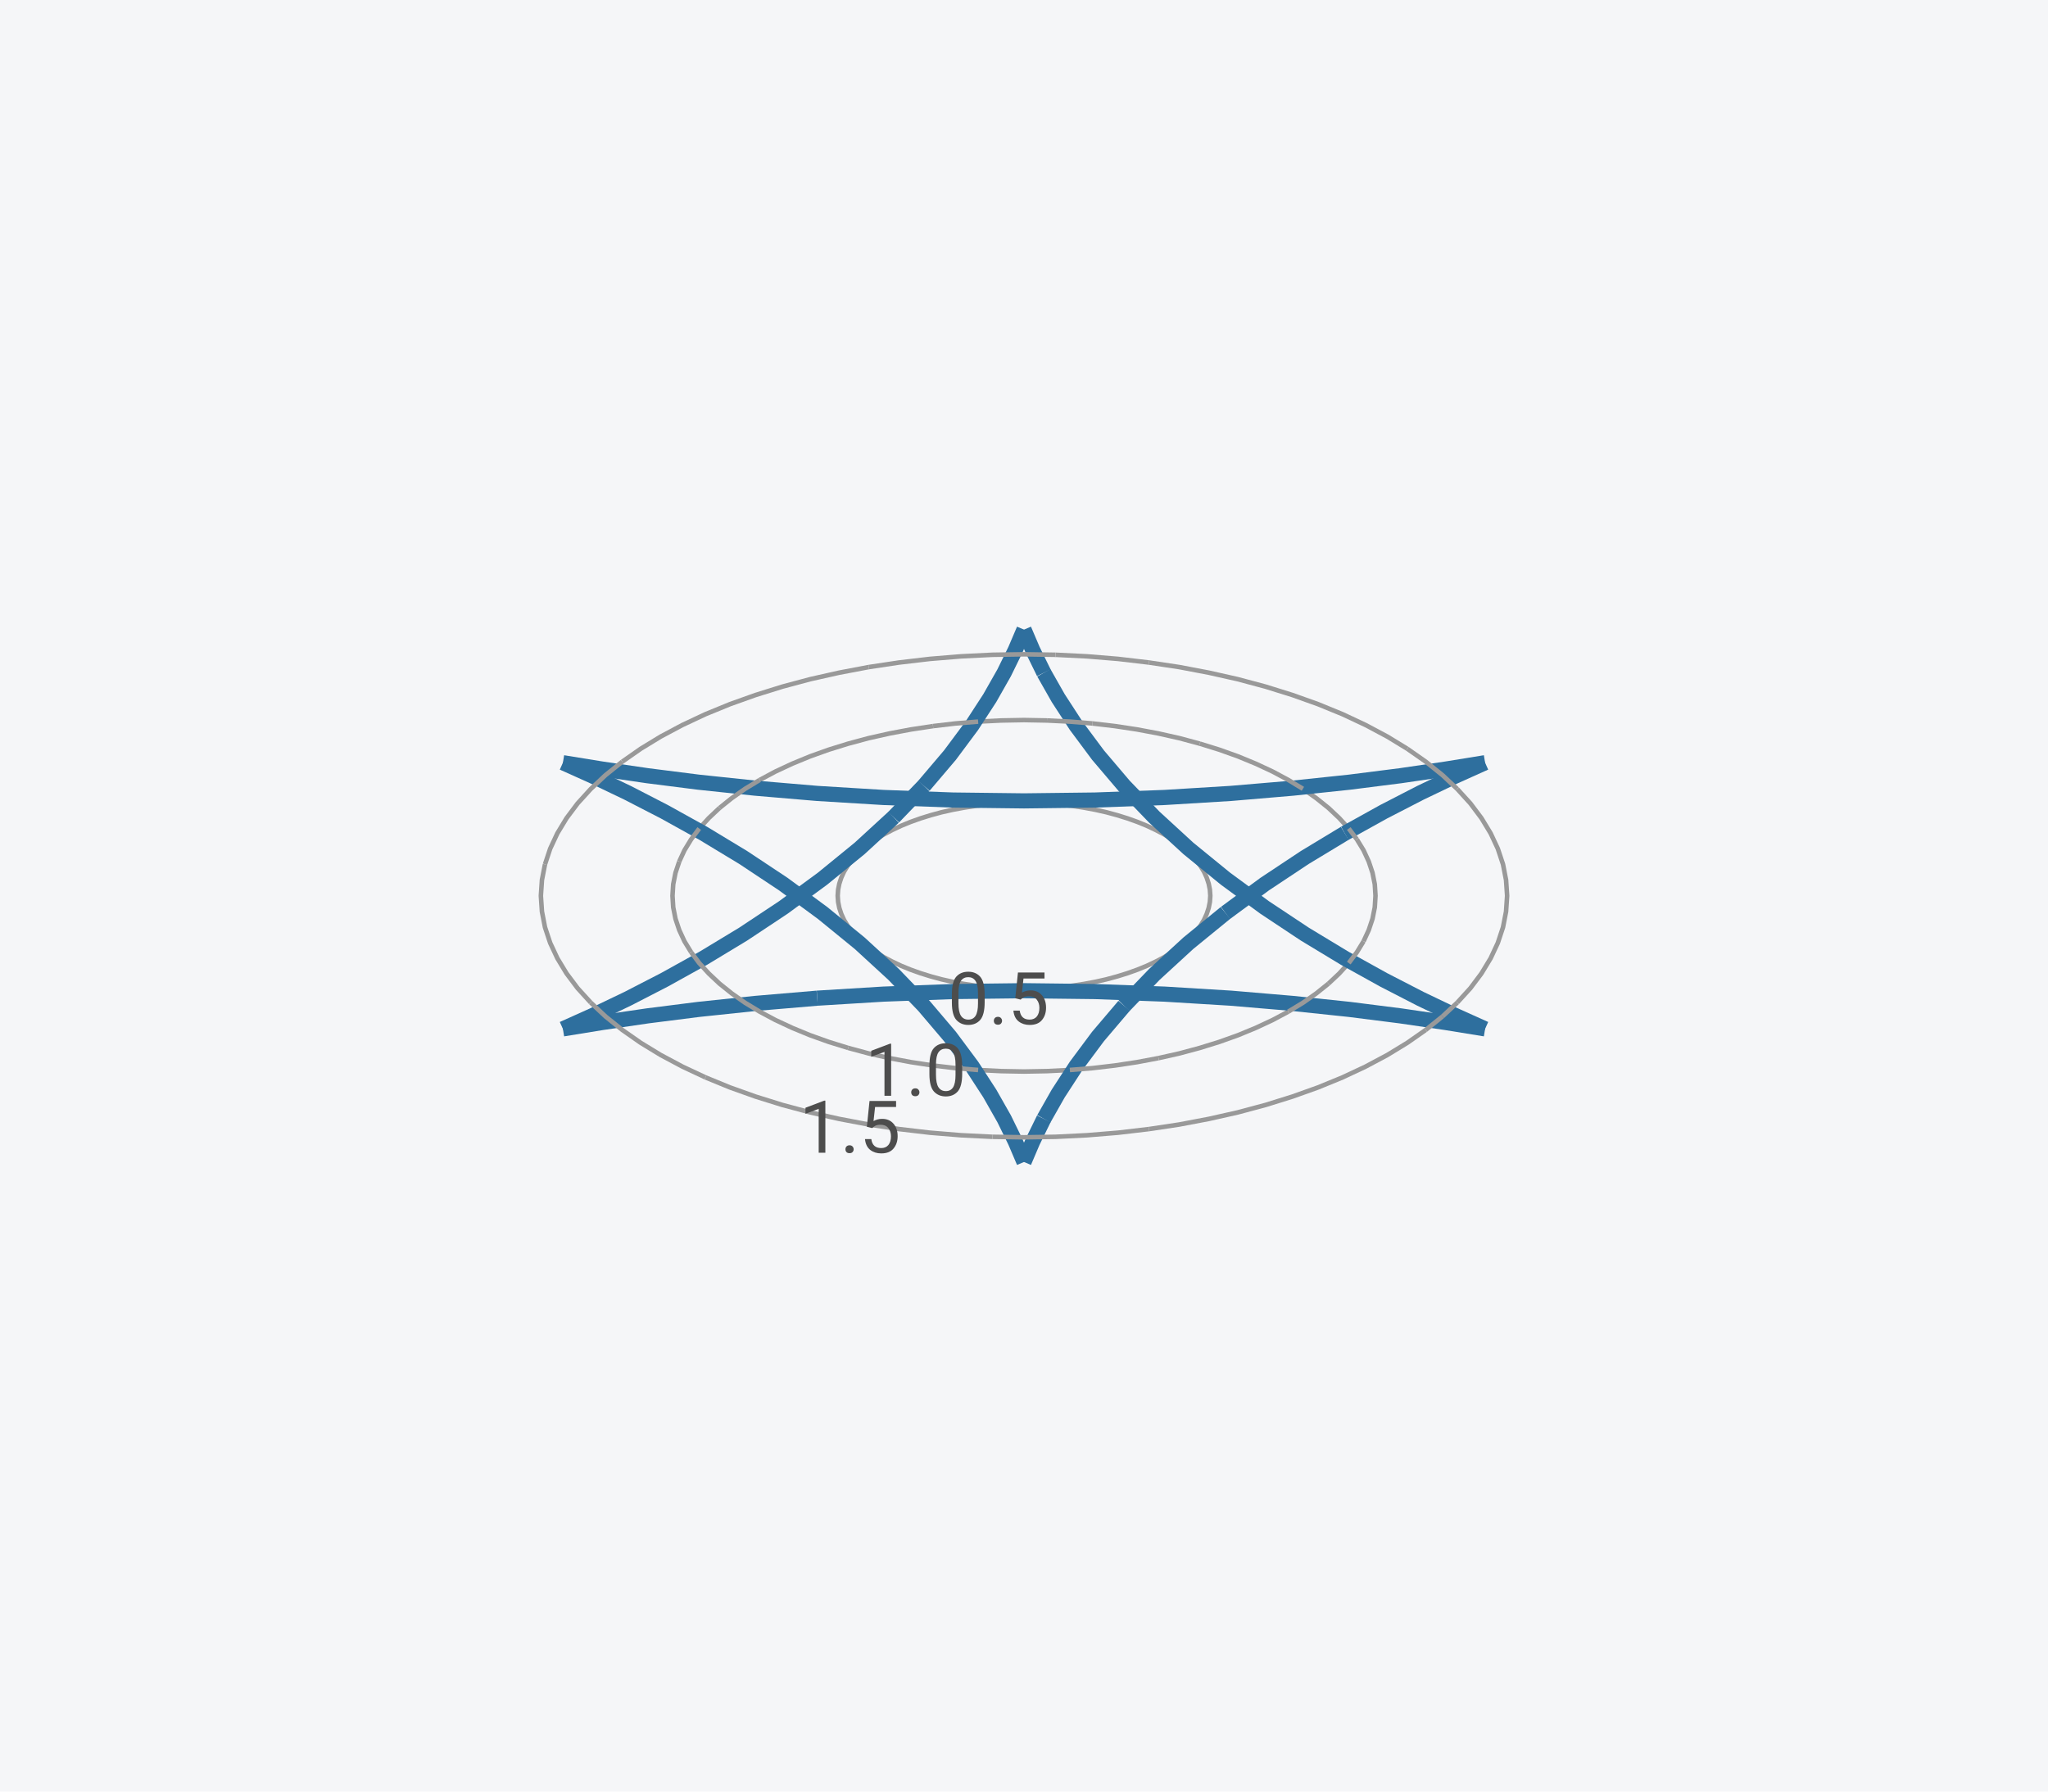
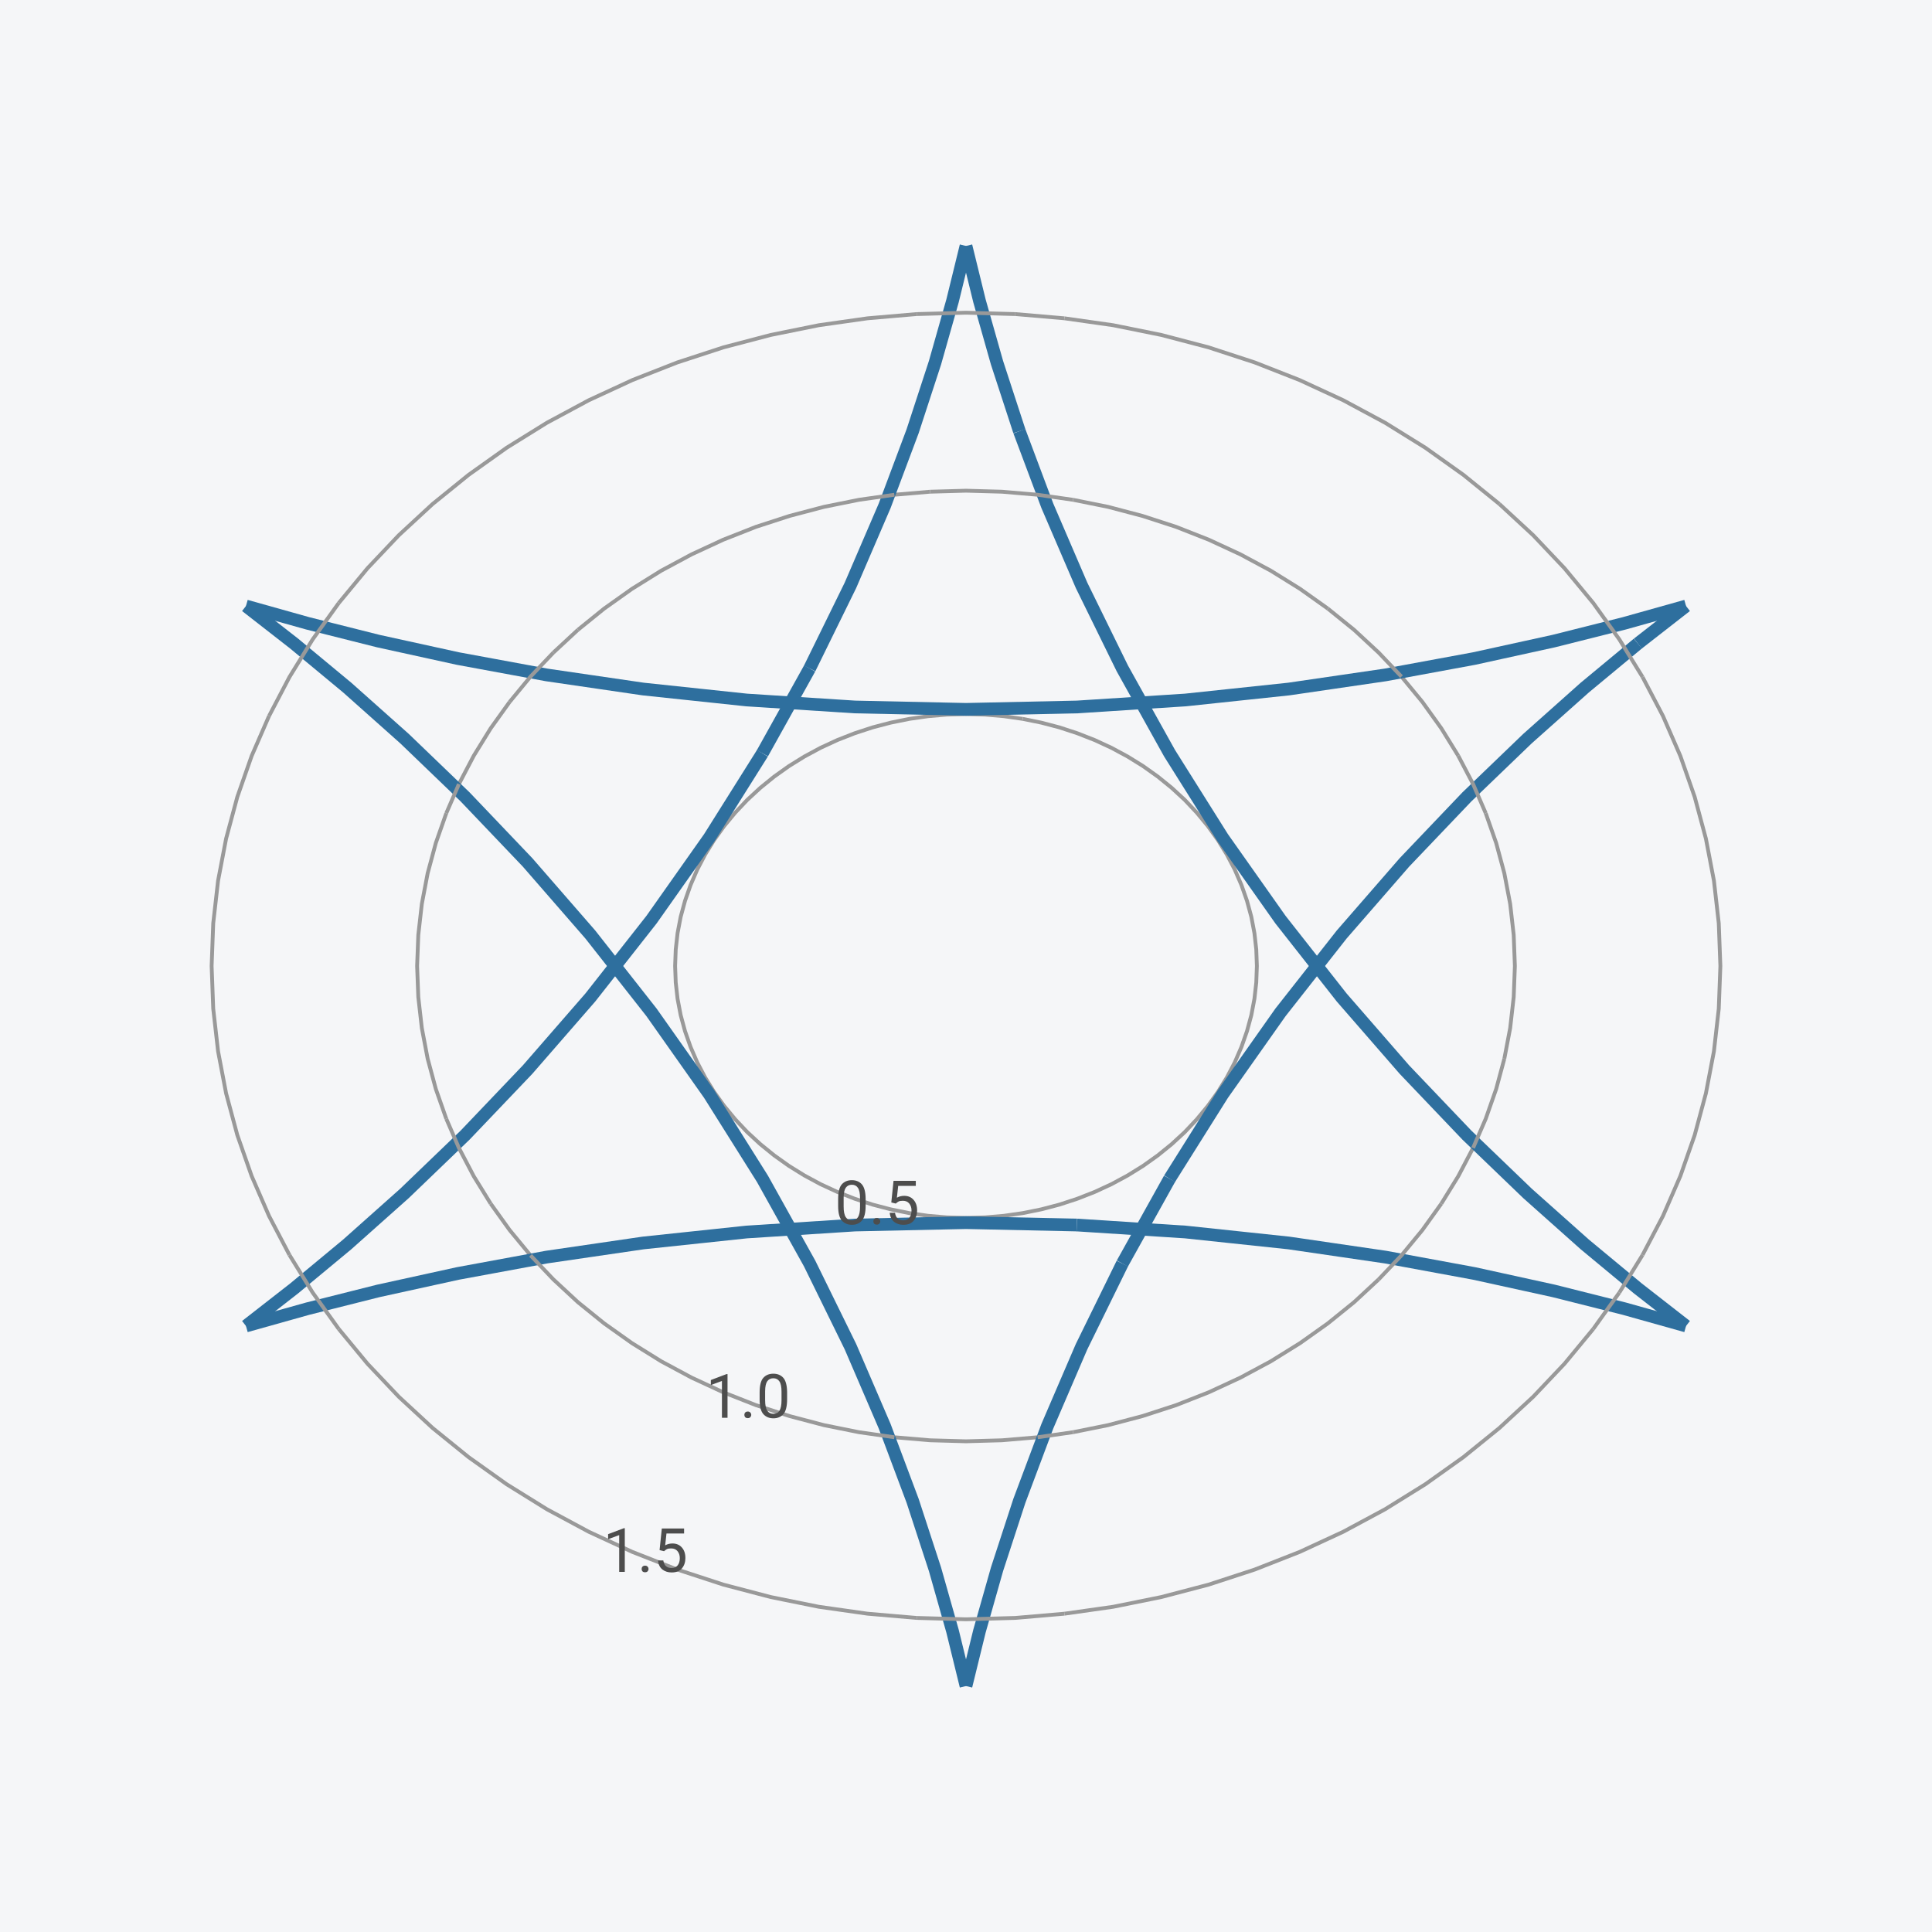
- <svg xmlns="http://www.w3.org/2000/svg" width="288.00pt" height="252.00pt" viewBox="0 0 288.00 252.00">
+ <svg xmlns="http://www.w3.org/2000/svg" width="324.00pt" height="324.00pt" viewBox="0 0 324.00 324.00">
  <g class="svglite">
    <defs>
      <style type="text/css">
    /* theme-aware-processed */
    .svglite line, .svglite polyline, .svglite polygon, .svglite path, .svglite circle {
      fill: none;
      stroke: #3E3F3A;
      stroke-linecap: round;
      stroke-linejoin: round;
      stroke-miterlimit: 10.00;
    }
    .svglite &gt; g &gt; rect {
      fill: none;
      stroke: #3E3F3A;
      stroke-linecap: round;
      stroke-linejoin: round;
      stroke-miterlimit: 10.00;
    }
    .svglite text {
      white-space: pre;
      fill: #3E3F3A;
    }
    .svglite g.glyphgroup path {
      fill: inherit;
      stroke: none;
    }
  </style>
    </defs>
    <rect class="svg-bg" width="100%" height="100%" style="stroke: none; fill: #F5F6F8;" />
    <defs>
-       <clipPath id="cpMC4wMHwyODguMDB8MC4wMHwyNTIuMDA=">
-         <rect x="0.00" y="0.00" width="288.00" height="252.00" />
+       <clipPath id="cpMC4wMHwzMjQuMDB8MC4wMHwzMjQuMDA=">
+         <rect x="0.00" y="0.00" width="324.00" height="324.00" />
      </clipPath>
    </defs>
-     <g clip-path="url(#cpMC4wMHwyODguMDB8MC4wMHwyNTIuMDA=)">
- </g>
+     <g clip-path="url(#cpMC4wMHwzMjQuMDB8MC4wMHwzMjQuMDA=)">
+       <rect x="0.00" y="0.00" width="324.00" height="324.00" style="stroke-width: 1.65; stroke: none;" />
+       <rect x="8.47" y="8.47" width="307.06" height="307.06" style="stroke-width: 1.65; stroke: none;" />
+     </g>
    <defs>
-       <clipPath id="cpMTguMDB8MjcwLjAwfDAuMDB8MjUyLjAw">
-         <rect x="18.00" y="0.00" width="252.00" height="252.00" />
+       <clipPath id="cpMTYuNDR8MzA3LjU2fDE2LjQ0fDMwNy41Ng==">
+         <rect x="16.44" y="16.44" width="291.12" height="291.12" />
      </clipPath>
    </defs>
-     <g clip-path="url(#cpMTguMDB8MjcwLjAwfDAuMDB8MjUyLjAw)">
-       <rect x="18.00" y="0.00" width="252.00" height="252.00" style="stroke-width: 1.65; stroke: none;" />
+     <g clip-path="url(#cpMTYuNDR8MzA3LjU2fDE2LjQ0fDMwNy41Ng==)">
+       <polyline points="178.51,53.38 170.27,52.67 " style="stroke-width: 0.64; stroke: #999999; stroke-linecap: butt;" />
+       <polyline points="275.46,210.46 278.88,203.93 281.80,197.22 284.20,190.36 286.08,183.37 287.43,176.30 288.24,169.17 288.51,162.00 288.24,154.83 287.43,147.70 286.08,140.63 284.20,133.64 281.80,126.78 278.88,120.07 275.46,113.54 " style="stroke-width: 0.64; stroke: #999999; stroke-linecap: butt;" />
+       <polyline points="251.46,84.53 245.41,79.63 239.02,75.08 232.29,70.90 225.26,67.12 217.95,63.74 210.41,60.78 202.67,58.25 194.74,56.17 186.68,54.54 178.51,53.38 " style="stroke-width: 0.64; stroke: #999999; stroke-linecap: butt;" />
+       <polyline points="153.73,52.67 145.49,53.38 137.32,54.54 129.26,56.17 121.33,58.25 113.59,60.78 106.05,63.74 98.74,67.12 91.71,70.90 84.98,75.08 78.59,79.63 72.54,84.53 66.88,89.76 61.63,95.30 56.81,101.13 " style="stroke-width: 0.64; stroke: #999999; stroke-linecap: butt;" />
+       <polyline points="45.12,120.07 42.20,126.78 39.80,133.64 37.92,140.63 36.57,147.70 35.76,154.83 35.49,162.00 35.76,169.17 36.57,176.30 37.92,183.37 39.80,190.36 42.20,197.22 45.12,203.93 48.54,210.46 " style="stroke-width: 0.64; stroke: #999999; stroke-linecap: butt;" />
+       <polyline points="56.81,222.87 61.63,228.70 66.88,234.24 72.54,239.47 78.59,244.37 84.98,248.92 91.71,253.10 98.74,256.88 106.05,260.26 113.59,263.22 121.33,265.75 129.26,267.83 137.32,269.46 145.49,270.62 153.73,271.33 " style="stroke-width: 0.64; stroke: #999999; stroke-linecap: butt;" />
+       <polyline points="178.51,270.62 186.68,269.46 194.74,267.83 202.67,265.75 210.41,263.22 217.95,260.26 225.26,256.88 232.29,253.10 239.02,248.92 245.41,244.37 251.46,239.47 257.12,234.24 262.37,228.70 267.19,222.87 " style="stroke-width: 0.64; stroke: #999999; stroke-linecap: butt;" />
+       <polyline points="155.98,82.46 149.99,82.97 " style="stroke-width: 0.64; stroke: #999999; stroke-linecap: butt;" />
+       <polyline points="241.71,201.86 244.55,197.26 247.04,192.51 " style="stroke-width: 0.64; stroke: #999999; stroke-linecap: butt;" />
+       <polyline points="252.28,177.55 253.26,172.40 253.85,167.21 254.05,162.00 253.85,156.79 253.26,151.60 252.28,146.45 250.91,141.37 249.16,136.38 " style="stroke-width: 0.64; stroke: #999999; stroke-linecap: butt;" />
+       <polyline points="244.55,126.74 241.71,122.14 238.53,117.71 235.03,113.47 " style="stroke-width: 0.64; stroke: #999999; stroke-linecap: butt;" />
+       <polyline points="222.69,102.07 218.03,98.76 213.14,95.72 208.02,92.97 202.71,90.51 197.22,88.35 191.59,86.52 185.82,85.00 179.96,83.82 " style="stroke-width: 0.64; stroke: #999999; stroke-linecap: butt;" />
+       <polyline points="96.91,105.63 92.80,109.44 " style="stroke-width: 0.64; stroke: #999999; stroke-linecap: butt;" />
+       <polyline points="85.47,117.71 82.29,122.14 79.45,126.74 76.96,131.49 " style="stroke-width: 0.64; stroke: #999999; stroke-linecap: butt;" />
+       <polyline points="74.84,136.38 73.09,141.37 71.72,146.45 70.74,151.60 70.15,156.79 69.95,162.00 70.15,167.21 70.74,172.40 71.72,177.55 73.09,182.63 74.84,187.62 " style="stroke-width: 0.64; stroke: #999999; stroke-linecap: butt;" />
+       <polyline points="82.29,201.86 85.47,206.29 88.97,210.53 " style="stroke-width: 0.64; stroke: #999999; stroke-linecap: butt;" />
+       <polyline points="149.99,241.03 155.98,241.54 162.00,241.71 168.02,241.54 174.01,241.03 " style="stroke-width: 0.64; stroke: #999999; stroke-linecap: butt;" />
+       <polyline points="179.96,240.18 185.82,239.00 191.59,237.48 197.22,235.65 202.71,233.49 208.02,231.03 213.14,228.28 218.03,225.24 222.69,221.93 227.09,218.37 231.20,214.56 " style="stroke-width: 0.64; stroke: #999999; stroke-linecap: butt;" />
+       <polyline points="171.52,120.56 168.37,120.11 165.19,119.84 162.00,119.75 158.81,119.84 155.63,120.11 152.48,120.56 149.37,121.19 146.32,121.99 143.33,122.97 140.42,124.11 137.61,125.41 134.90,126.87 132.30,128.48 129.83,130.24 127.50,132.13 125.32,134.14 123.30,136.28 121.44,138.53 119.75,140.88 118.25,143.31 116.93,145.83 115.81,148.42 114.88,151.07 114.15,153.76 113.63,156.49 113.32,159.24 113.22,162.00 113.32,164.76 113.63,167.51 114.15,170.24 114.88,172.93 115.81,175.58 116.93,178.17 118.25,180.69 119.75,183.12 121.44,185.47 123.30,187.72 125.32,189.86 127.50,191.87 129.83,193.76 132.30,195.52 134.90,197.13 137.61,198.59 140.42,199.89 143.33,201.03 146.32,202.01 149.37,202.81 152.48,203.44 155.63,203.89 158.81,204.16 162.00,204.25 165.19,204.16 168.37,203.89 171.52,203.44 174.63,202.81 177.68,202.01 180.67,201.03 183.58,199.89 186.39,198.59 189.10,197.13 191.70,195.52 194.17,193.76 196.50,191.87 198.68,189.86 200.70,187.72 202.56,185.47 204.25,183.12 " style="stroke-width: 0.64; stroke: #999999; stroke-linecap: butt;" />
+       <polyline points="204.25,183.12 205.75,180.69 207.07,178.17 208.19,175.58 209.12,172.93 209.85,170.24 210.37,167.51 210.68,164.76 210.78,162.00 210.68,159.24 210.37,156.49 209.85,153.76 209.12,151.07 208.19,148.42 207.07,145.83 205.75,143.31 204.25,140.88 202.56,138.53 200.70,136.28 198.68,134.14 196.50,132.13 194.17,130.24 191.70,128.48 189.10,126.87 186.39,125.41 183.58,124.11 180.67,122.97 177.68,121.99 174.63,121.19 171.52,120.56 " style="stroke-width: 0.64; stroke: #999999; stroke-linecap: butt;" />
+       <polyline points="170.95,72.31 167.20,60.83 164.26,50.46 162.00,41.25 " style="stroke-width: 2.13; stroke: #2E6F9E; stroke-linecap: butt;" />
+       <polyline points="282.75,222.37 274.67,216.07 265.77,208.69 256.16,200.13 246.00,190.36 235.53,179.38 225.01,167.29 214.75,154.24 205.04,140.48 196.14,126.32 188.22,112.10 181.38,98.16 175.64,84.82 170.95,72.31 " style="stroke-width: 2.13; stroke: #2E6F9E; stroke-linecap: butt;" />
+       <polyline points="162.00,41.25 159.74,50.46 156.80,60.83 153.05,72.31 148.36,84.82 142.62,98.16 135.78,112.10 " style="stroke-width: 2.13; stroke: #2E6F9E; stroke-linecap: butt;" />
+       <polyline points="127.86,126.32 118.96,140.48 109.25,154.24 98.99,167.29 88.47,179.38 78.00,190.36 67.84,200.13 58.23,208.69 49.33,216.07 41.25,222.37 " style="stroke-width: 2.13; stroke: #2E6F9E; stroke-linecap: butt;" />
+       <polyline points="282.75,101.63 272.41,104.53 260.57,107.51 247.21,110.44 232.36,113.18 216.15,115.55 198.79,117.39 180.61,118.56 162.00,118.96 143.39,118.56 125.21,117.39 107.85,115.55 91.64,113.18 76.79,110.44 63.43,107.51 51.59,104.53 41.25,101.63 " style="stroke-width: 2.13; stroke: #2E6F9E; stroke-linecap: butt;" />
+       <polyline points="274.67,107.93 282.75,101.63 " style="stroke-width: 2.13; stroke: #2E6F9E; stroke-linecap: butt;" />
+       <polyline points="162.00,282.75 164.26,273.54 167.20,263.17 170.95,251.69 175.64,239.18 181.38,225.84 188.22,211.90 " style="stroke-width: 2.13; stroke: #2E6F9E; stroke-linecap: butt;" />
+       <polyline points="196.14,197.68 205.04,183.52 214.75,169.76 225.01,156.71 235.53,144.62 246.00,133.64 256.16,123.87 265.77,115.31 274.67,107.93 " style="stroke-width: 2.13; stroke: #2E6F9E; stroke-linecap: butt;" />
+       <polyline points="41.25,101.63 49.33,107.93 58.23,115.31 67.84,123.87 78.00,133.64 88.47,144.62 98.99,156.71 109.25,169.76 118.96,183.52 127.86,197.68 135.78,211.90 142.62,225.84 148.36,239.18 153.05,251.69 156.80,263.17 159.74,273.54 162.00,282.75 " style="stroke-width: 2.13; stroke: #2E6F9E; stroke-linecap: butt;" />
+       <polyline points="135.78,112.10 127.86,126.32 " style="stroke-width: 2.13; stroke: #2E6F9E; stroke-linecap: butt;" />
+       <polyline points="180.61,205.44 198.79,206.61 216.15,208.45 232.36,210.82 247.21,213.56 260.57,216.49 272.41,219.47 282.75,222.37 " style="stroke-width: 2.13; stroke: #2E6F9E; stroke-linecap: butt;" />
+       <polyline points="41.25,222.37 51.59,219.47 63.43,216.49 76.79,213.56 91.64,210.82 107.85,208.45 125.21,206.61 143.39,205.44 162.00,205.04 180.61,205.44 " style="stroke-width: 2.13; stroke: #2E6F9E; stroke-linecap: butt;" />
+       <polyline points="188.22,211.90 196.14,197.68 " style="stroke-width: 2.13; stroke: #2E6F9E; stroke-linecap: butt;" />
+       <polyline points="170.27,52.67 162.00,52.44 153.73,52.67 " style="stroke-width: 0.64; stroke: #999999; stroke-linecap: butt;" />
+       <polyline points="271.56,216.78 275.46,210.46 " style="stroke-width: 0.64; stroke: #999999; stroke-linecap: butt;" />
+       <polyline points="275.46,113.54 271.56,107.22 267.19,101.13 262.37,95.30 257.12,89.76 251.46,84.53 " style="stroke-width: 0.64; stroke: #999999; stroke-linecap: butt;" />
+       <polyline points="56.81,101.13 52.44,107.22 48.54,113.54 45.12,120.07 " style="stroke-width: 0.64; stroke: #999999; stroke-linecap: butt;" />
+       <polyline points="48.54,210.46 52.44,216.78 56.81,222.87 " style="stroke-width: 0.64; stroke: #999999; stroke-linecap: butt;" />
+       <polyline points="153.73,271.33 162.00,271.56 170.27,271.33 178.51,270.62 " style="stroke-width: 0.64; stroke: #999999; stroke-linecap: butt;" />
+       <polyline points="267.19,222.87 271.56,216.78 " style="stroke-width: 0.64; stroke: #999999; stroke-linecap: butt;" />
+       <polyline points="179.96,83.82 174.01,82.97 168.02,82.46 162.00,82.29 155.98,82.46 " style="stroke-width: 0.64; stroke: #999999; stroke-linecap: butt;" />
+       <polyline points="247.04,192.51 249.16,187.62 250.91,182.63 252.28,177.55 " style="stroke-width: 0.64; stroke: #999999; stroke-linecap: butt;" />
+       <polyline points="249.16,136.38 247.04,131.49 244.55,126.74 " style="stroke-width: 0.64; stroke: #999999; stroke-linecap: butt;" />
+       <polyline points="235.03,113.47 231.20,109.44 227.09,105.63 222.69,102.07 " style="stroke-width: 0.64; stroke: #999999; stroke-linecap: butt;" />
+       <polyline points="149.99,82.97 144.04,83.82 138.18,85.00 132.41,86.52 126.78,88.35 121.29,90.51 115.98,92.97 110.86,95.72 105.97,98.76 101.31,102.07 96.91,105.63 " style="stroke-width: 0.64; stroke: #999999; stroke-linecap: butt;" />
+       <polyline points="92.80,109.44 88.97,113.47 85.47,117.71 " style="stroke-width: 0.64; stroke: #999999; stroke-linecap: butt;" />
+       <polyline points="76.96,131.49 74.84,136.38 " style="stroke-width: 0.64; stroke: #999999; stroke-linecap: butt;" />
+       <polyline points="74.84,187.62 76.96,192.51 79.45,197.26 82.29,201.86 " style="stroke-width: 0.64; stroke: #999999; stroke-linecap: butt;" />
+       <polyline points="88.97,210.53 92.80,214.56 96.91,218.37 101.31,221.93 105.97,225.24 110.86,228.28 115.98,231.03 121.29,233.49 126.78,235.65 132.41,237.48 138.18,239.00 144.04,240.18 149.99,241.03 " style="stroke-width: 0.64; stroke: #999999; stroke-linecap: butt;" />
+       <polyline points="174.01,241.03 179.96,240.18 " style="stroke-width: 0.64; stroke: #999999; stroke-linecap: butt;" />
+       <polyline points="231.20,214.56 235.03,210.53 238.53,206.29 241.71,201.86 " style="stroke-width: 0.64; stroke: #999999; stroke-linecap: butt;" />
    </g>
-     <g clip-path="url(#cpMC4wMHwyODguMDB8MC4wMHwyNTIuMDA=)">
-       <rect x="26.47" y="8.47" width="235.06" height="235.06" style="stroke-width: 1.65; stroke: none;" />
+     <g clip-path="url(#cpMC4wMHwzMjQuMDB8MC4wMHwzMjQuMDA=)">
+       <text x="139.98" y="205.31" style="font-size: 0.854em;fill: #4D4D4D; font-family: &quot;Roboto&quot;, -apple-system, BlinkMacSystemFont, &quot;Segoe UI&quot;, system-ui, sans-serif;">0.5</text>
+       <text x="118.35" y="237.76" style="font-size: 0.854em;fill: #4D4D4D; font-family: &quot;Roboto&quot;, -apple-system, BlinkMacSystemFont, &quot;Segoe UI&quot;, system-ui, sans-serif;">1.0</text>
+       <text x="101.12" y="263.61" style="font-size: 0.854em;fill: #4D4D4D; font-family: &quot;Roboto&quot;, -apple-system, BlinkMacSystemFont, &quot;Segoe UI&quot;, system-ui, sans-serif;">1.5</text>
    </g>
-     <defs>
-       <clipPath id="cpMzQuNDR8MjUzLjU2fDE2LjQ0fDIzNS41Ng==">
-         <rect x="34.44" y="16.44" width="219.12" height="219.12" />
-       </clipPath>
-     </defs>
-     <g clip-path="url(#cpMzQuNDR8MjUzLjU2fDE2LjQ0fDIzNS41Ng==)">
-       <polyline points="161.58,93.19 157.25,92.68 152.87,92.32 148.44,92.10 " style="stroke-width: 0.64; stroke: #999999; stroke-linecap: butt;" />
-       <polyline points="204.93,141.02 206.77,139.00 208.33,136.92 209.62,134.79 210.63,132.63 211.36,130.43 211.79,128.22 211.94,126.00 211.79,123.78 211.36,121.57 210.63,119.37 209.62,117.21 208.33,115.08 206.77,113.00 204.93,110.98 " style="stroke-width: 0.64; stroke: #999999; stroke-linecap: butt;" />
-       <polyline points="197.90,105.32 195.08,103.60 192.04,101.98 188.80,100.46 185.36,99.05 181.75,97.76 177.97,96.58 174.05,95.53 170.00,94.62 165.84,93.83 161.58,93.19 " style="stroke-width: 0.64; stroke: #999999; stroke-linecap: butt;" />
-       <polyline points="122.16,93.83 118.00,94.62 113.95,95.53 110.03,96.58 106.25,97.76 102.64,99.05 99.20,100.46 95.96,101.98 92.92,103.60 90.10,105.32 87.51,107.13 " style="stroke-width: 0.64; stroke: #999999; stroke-linecap: butt;" />
-       <polyline points="76.64,121.57 76.21,123.78 76.06,126.00 76.21,128.22 76.64,130.43 77.37,132.63 78.38,134.79 79.67,136.92 81.23,139.00 83.07,141.02 " style="stroke-width: 0.64; stroke: #999999; stroke-linecap: butt;" />
-       <polyline points="99.20,151.54 102.64,152.95 106.25,154.24 110.03,155.42 113.95,156.47 118.00,157.38 122.16,158.17 126.42,158.81 130.75,159.32 135.13,159.68 139.56,159.90 " style="stroke-width: 0.64; stroke: #999999; stroke-linecap: butt;" />
-       <polyline points="161.58,158.81 165.84,158.17 170.00,157.38 174.05,156.47 177.97,155.42 181.75,154.24 185.36,152.95 188.80,151.54 192.04,150.02 195.08,148.40 197.90,146.68 200.49,144.87 " style="stroke-width: 0.64; stroke: #999999; stroke-linecap: butt;" />
-       <polyline points="147.23,101.34 144.00,101.28 140.77,101.34 137.55,101.50 " style="stroke-width: 0.64; stroke: #999999; stroke-linecap: butt;" />
-       <polyline points="186.81,138.36 188.33,136.93 189.67,135.46 " style="stroke-width: 0.64; stroke: #999999; stroke-linecap: butt;" />
-       <polyline points="191.75,132.40 192.48,130.82 193.01,129.23 193.33,127.62 193.43,126.00 193.33,124.38 193.01,122.77 192.48,121.18 191.75,119.60 190.81,118.06 " style="stroke-width: 0.64; stroke: #999999; stroke-linecap: butt;" />
-       <polyline points="189.67,116.54 188.33,115.07 186.81,113.64 185.10,112.27 183.22,110.95 " style="stroke-width: 0.64; stroke: #999999; stroke-linecap: butt;" />
-       <polyline points="168.72,104.60 165.86,103.83 162.92,103.17 159.89,102.60 156.79,102.13 153.64,101.76 " style="stroke-width: 0.64; stroke: #999999; stroke-linecap: butt;" />
-       <polyline points="131.21,102.13 128.11,102.60 125.08,103.17 122.14,103.83 119.28,104.60 116.54,105.45 113.91,106.39 111.41,107.42 109.05,108.52 106.84,109.70 " style="stroke-width: 0.64; stroke: #999999; stroke-linecap: butt;" />
-       <polyline points="101.19,113.64 99.67,115.07 98.33,116.54 " style="stroke-width: 0.64; stroke: #999999; stroke-linecap: butt;" />
-       <polyline points="95.52,121.18 94.99,122.77 94.67,124.38 94.57,126.00 94.67,127.62 94.99,129.23 95.52,130.82 96.25,132.40 97.19,133.94 " style="stroke-width: 0.64; stroke: #999999; stroke-linecap: butt;" />
-       <polyline points="119.28,147.40 122.14,148.17 125.08,148.83 128.11,149.40 131.21,149.87 134.36,150.24 " style="stroke-width: 0.64; stroke: #999999; stroke-linecap: butt;" />
-       <polyline points="137.55,150.50 140.77,150.66 144.00,150.72 147.23,150.66 150.45,150.50 " style="stroke-width: 0.64; stroke: #999999; stroke-linecap: butt;" />
-       <polyline points="162.92,148.83 165.86,148.17 168.72,147.40 171.46,146.55 174.09,145.61 176.59,144.58 178.95,143.48 181.16,142.30 " style="stroke-width: 0.64; stroke: #999999; stroke-linecap: butt;" />
-       <polyline points="145.71,112.93 144.00,112.90 142.29,112.93 140.58,113.01 138.89,113.15 137.22,113.35 135.58,113.60 133.97,113.90 132.41,114.25 130.90,114.66 129.45,115.11 128.05,115.61 126.73,116.15 125.48,116.74 124.30,117.36 123.22,118.03 122.22,118.72 121.31,119.45 120.50,120.21 119.80,120.99 119.19,121.79 118.69,122.61 118.31,123.44 118.03,124.29 117.86,125.14 117.80,126.00 117.86,126.86 118.03,127.71 118.31,128.56 118.69,129.39 119.19,130.21 119.80,131.01 120.50,131.79 121.31,132.55 122.22,133.28 123.22,133.97 124.30,134.64 125.48,135.26 126.73,135.85 128.05,136.39 129.45,136.89 130.90,137.34 132.41,137.75 133.97,138.10 135.58,138.40 137.22,138.65 138.89,138.85 140.58,138.99 142.29,139.07 144.00,139.10 145.71,139.07 147.42,138.99 149.11,138.85 150.78,138.65 152.42,138.40 154.03,138.10 155.59,137.75 157.10,137.34 158.55,136.89 159.95,136.39 161.27,135.85 162.52,135.26 163.70,134.64 164.78,133.97 165.78,133.28 166.69,132.55 " style="stroke-width: 0.64; stroke: #999999; stroke-linecap: butt;" />
-       <polyline points="166.69,132.55 167.50,131.79 168.20,131.01 168.81,130.21 169.31,129.39 169.69,128.56 169.97,127.71 170.14,126.86 170.20,126.00 170.14,125.14 169.97,124.29 169.69,123.44 169.31,122.61 168.81,121.79 168.20,120.99 167.50,120.21 166.69,119.45 165.78,118.72 164.78,118.03 163.70,117.36 162.52,116.74 161.27,116.15 159.95,115.61 158.55,115.11 157.10,114.66 155.59,114.25 154.03,113.90 152.42,113.60 150.78,113.35 149.11,113.15 147.42,113.01 145.71,112.93 " style="stroke-width: 0.64; stroke: #999999; stroke-linecap: butt;" />
-       <polyline points="146.79,94.63 145.22,91.42 144.00,88.56 " style="stroke-width: 2.13; stroke: #2E6F9E; stroke-linecap: butt;" />
-       <polyline points="208.84,144.72 204.51,142.77 199.73,140.48 194.57,137.82 189.11,134.79 183.49,131.39 177.84,127.64 172.33,123.59 167.11,119.33 162.33,114.94 158.08,110.53 154.41,106.21 151.33,102.07 148.81,98.19 146.79,94.63 " style="stroke-width: 2.13; stroke: #2E6F9E; stroke-linecap: butt;" />
-       <polyline points="144.00,88.56 142.78,91.42 141.21,94.63 139.19,98.19 136.67,102.07 133.59,106.21 129.92,110.53 " style="stroke-width: 2.13; stroke: #2E6F9E; stroke-linecap: butt;" />
-       <polyline points="125.67,114.94 120.89,119.33 115.67,123.59 110.16,127.64 104.51,131.39 98.89,134.79 93.43,137.82 88.27,140.48 83.49,142.77 79.16,144.72 " style="stroke-width: 2.13; stroke: #2E6F9E; stroke-linecap: butt;" />
-       <polyline points="208.84,107.28 203.29,108.18 196.94,109.11 189.76,110.02 181.79,110.86 173.08,111.60 163.76,112.17 154.00,112.53 144.00,112.65 134.00,112.53 124.24,112.17 114.92,111.60 106.21,110.86 98.24,110.02 91.06,109.11 84.71,108.18 79.16,107.28 " style="stroke-width: 2.13; stroke: #2E6F9E; stroke-linecap: butt;" />
-       <polyline points="129.92,110.53 125.67,114.94 " style="stroke-width: 2.13; stroke: #2E6F9E; stroke-linecap: butt;" />
-       <polyline points="189.11,117.21 194.57,114.18 199.73,111.52 204.51,109.23 208.84,107.28 " style="stroke-width: 2.13; stroke: #2E6F9E; stroke-linecap: butt;" />
-       <polyline points="146.79,157.37 148.81,153.81 151.33,149.93 154.41,145.79 158.08,141.47 " style="stroke-width: 2.13; stroke: #2E6F9E; stroke-linecap: butt;" />
-       <polyline points="172.33,128.41 177.84,124.36 183.49,120.61 189.11,117.21 " style="stroke-width: 2.13; stroke: #2E6F9E; stroke-linecap: butt;" />
-       <polyline points="79.16,107.28 83.49,109.23 88.27,111.52 93.43,114.18 98.89,117.21 104.51,120.61 110.16,124.36 115.67,128.41 120.89,132.67 125.67,137.06 129.92,141.47 133.59,145.79 136.67,149.93 139.19,153.81 141.21,157.37 142.78,160.58 144.00,163.44 " style="stroke-width: 2.13; stroke: #2E6F9E; stroke-linecap: butt;" />
-       <polyline points="114.92,140.40 124.24,139.83 134.00,139.47 144.00,139.35 154.00,139.47 163.76,139.83 173.08,140.40 181.79,141.14 189.76,141.98 196.94,142.89 203.29,143.82 208.84,144.72 " style="stroke-width: 2.13; stroke: #2E6F9E; stroke-linecap: butt;" />
-       <polyline points="79.16,144.72 84.71,143.82 91.06,142.89 98.24,141.98 106.21,141.14 114.92,140.40 " style="stroke-width: 2.13; stroke: #2E6F9E; stroke-linecap: butt;" />
-       <polyline points="158.08,141.47 162.33,137.06 167.11,132.67 172.33,128.41 " style="stroke-width: 2.13; stroke: #2E6F9E; stroke-linecap: butt;" />
-       <polyline points="144.00,163.44 145.22,160.58 146.79,157.37 " style="stroke-width: 2.13; stroke: #2E6F9E; stroke-linecap: butt;" />
-       <polyline points="148.44,92.10 144.00,92.03 139.56,92.10 135.13,92.32 130.75,92.68 126.42,93.19 122.16,93.83 " style="stroke-width: 0.64; stroke: #999999; stroke-linecap: butt;" />
-       <polyline points="202.84,142.98 204.93,141.02 " style="stroke-width: 0.64; stroke: #999999; stroke-linecap: butt;" />
-       <polyline points="204.93,110.98 202.84,109.02 200.49,107.13 197.90,105.32 " style="stroke-width: 0.64; stroke: #999999; stroke-linecap: butt;" />
-       <polyline points="87.51,107.13 85.16,109.02 83.07,110.98 81.23,113.00 79.67,115.08 78.38,117.21 77.37,119.37 76.64,121.57 " style="stroke-width: 0.64; stroke: #999999; stroke-linecap: butt;" />
-       <polyline points="83.07,141.02 85.16,142.98 87.51,144.87 90.10,146.68 92.92,148.40 95.96,150.02 99.20,151.54 " style="stroke-width: 0.64; stroke: #999999; stroke-linecap: butt;" />
-       <polyline points="139.56,159.90 144.00,159.97 148.44,159.90 152.87,159.68 157.25,159.32 161.58,158.81 " style="stroke-width: 0.64; stroke: #999999; stroke-linecap: butt;" />
-       <polyline points="200.49,144.87 202.84,142.98 " style="stroke-width: 0.64; stroke: #999999; stroke-linecap: butt;" />
-       <polyline points="153.64,101.76 150.45,101.50 147.23,101.34 " style="stroke-width: 0.64; stroke: #999999; stroke-linecap: butt;" />
-       <polyline points="189.67,135.46 190.81,133.94 191.75,132.40 " style="stroke-width: 0.64; stroke: #999999; stroke-linecap: butt;" />
-       <polyline points="190.81,118.06 189.67,116.54 " style="stroke-width: 0.64; stroke: #999999; stroke-linecap: butt;" />
-       <polyline points="183.22,110.95 181.16,109.70 178.95,108.52 176.59,107.42 174.09,106.39 171.46,105.45 168.72,104.60 " style="stroke-width: 0.64; stroke: #999999; stroke-linecap: butt;" />
-       <polyline points="137.55,101.50 134.36,101.76 131.21,102.13 " style="stroke-width: 0.64; stroke: #999999; stroke-linecap: butt;" />
-       <polyline points="106.84,109.70 104.78,110.95 102.90,112.27 101.19,113.64 " style="stroke-width: 0.64; stroke: #999999; stroke-linecap: butt;" />
-       <polyline points="98.33,116.54 97.19,118.06 96.25,119.60 95.52,121.18 " style="stroke-width: 0.64; stroke: #999999; stroke-linecap: butt;" />
-       <polyline points="97.19,133.94 98.33,135.46 99.67,136.93 101.19,138.36 102.90,139.73 104.78,141.05 106.84,142.30 109.05,143.48 111.41,144.58 113.91,145.61 116.54,146.55 119.28,147.40 " style="stroke-width: 0.64; stroke: #999999; stroke-linecap: butt;" />
-       <polyline points="134.36,150.24 137.55,150.50 " style="stroke-width: 0.64; stroke: #999999; stroke-linecap: butt;" />
-       <polyline points="150.45,150.50 153.64,150.24 156.79,149.87 159.89,149.40 162.92,148.83 " style="stroke-width: 0.64; stroke: #999999; stroke-linecap: butt;" />
-       <polyline points="181.16,142.30 183.22,141.05 185.10,139.73 186.81,138.36 " style="stroke-width: 0.64; stroke: #999999; stroke-linecap: butt;" />
-     </g>
-     <g clip-path="url(#cpMC4wMHwyODguMDB8MC4wMHwyNTIuMDA=)">
-       <text x="133.28" y="144.07" style="font-size: 0.854em;fill: #4D4D4D; font-family: &quot;Roboto&quot;, -apple-system, BlinkMacSystemFont, &quot;Segoe UI&quot;, system-ui, sans-serif;">0.5</text>
-       <text x="121.66" y="154.13" style="font-size: 0.854em;fill: #4D4D4D; font-family: &quot;Roboto&quot;, -apple-system, BlinkMacSystemFont, &quot;Segoe UI&quot;, system-ui, sans-serif;">1.0</text>
-       <text x="112.41" y="162.14" style="font-size: 0.854em;fill: #4D4D4D; font-family: &quot;Roboto&quot;, -apple-system, BlinkMacSystemFont, &quot;Segoe UI&quot;, system-ui, sans-serif;">1.5</text>
-     </g>
-     <g clip-path="url(#cpMzQuNDR8MjUzLjU2fDE2LjQ0fDIzNS41Ng==)">
+     <g clip-path="url(#cpMTYuNDR8MzA3LjU2fDE2LjQ0fDMwNy41Ng==)">
</g>
-     <g clip-path="url(#cpMC4wMHwyODguMDB8MC4wMHwyNTIuMDA=)">
+     <g clip-path="url(#cpMC4wMHwzMjQuMDB8MC4wMHwzMjQuMDA=)">
</g>
  </g>
</svg>
